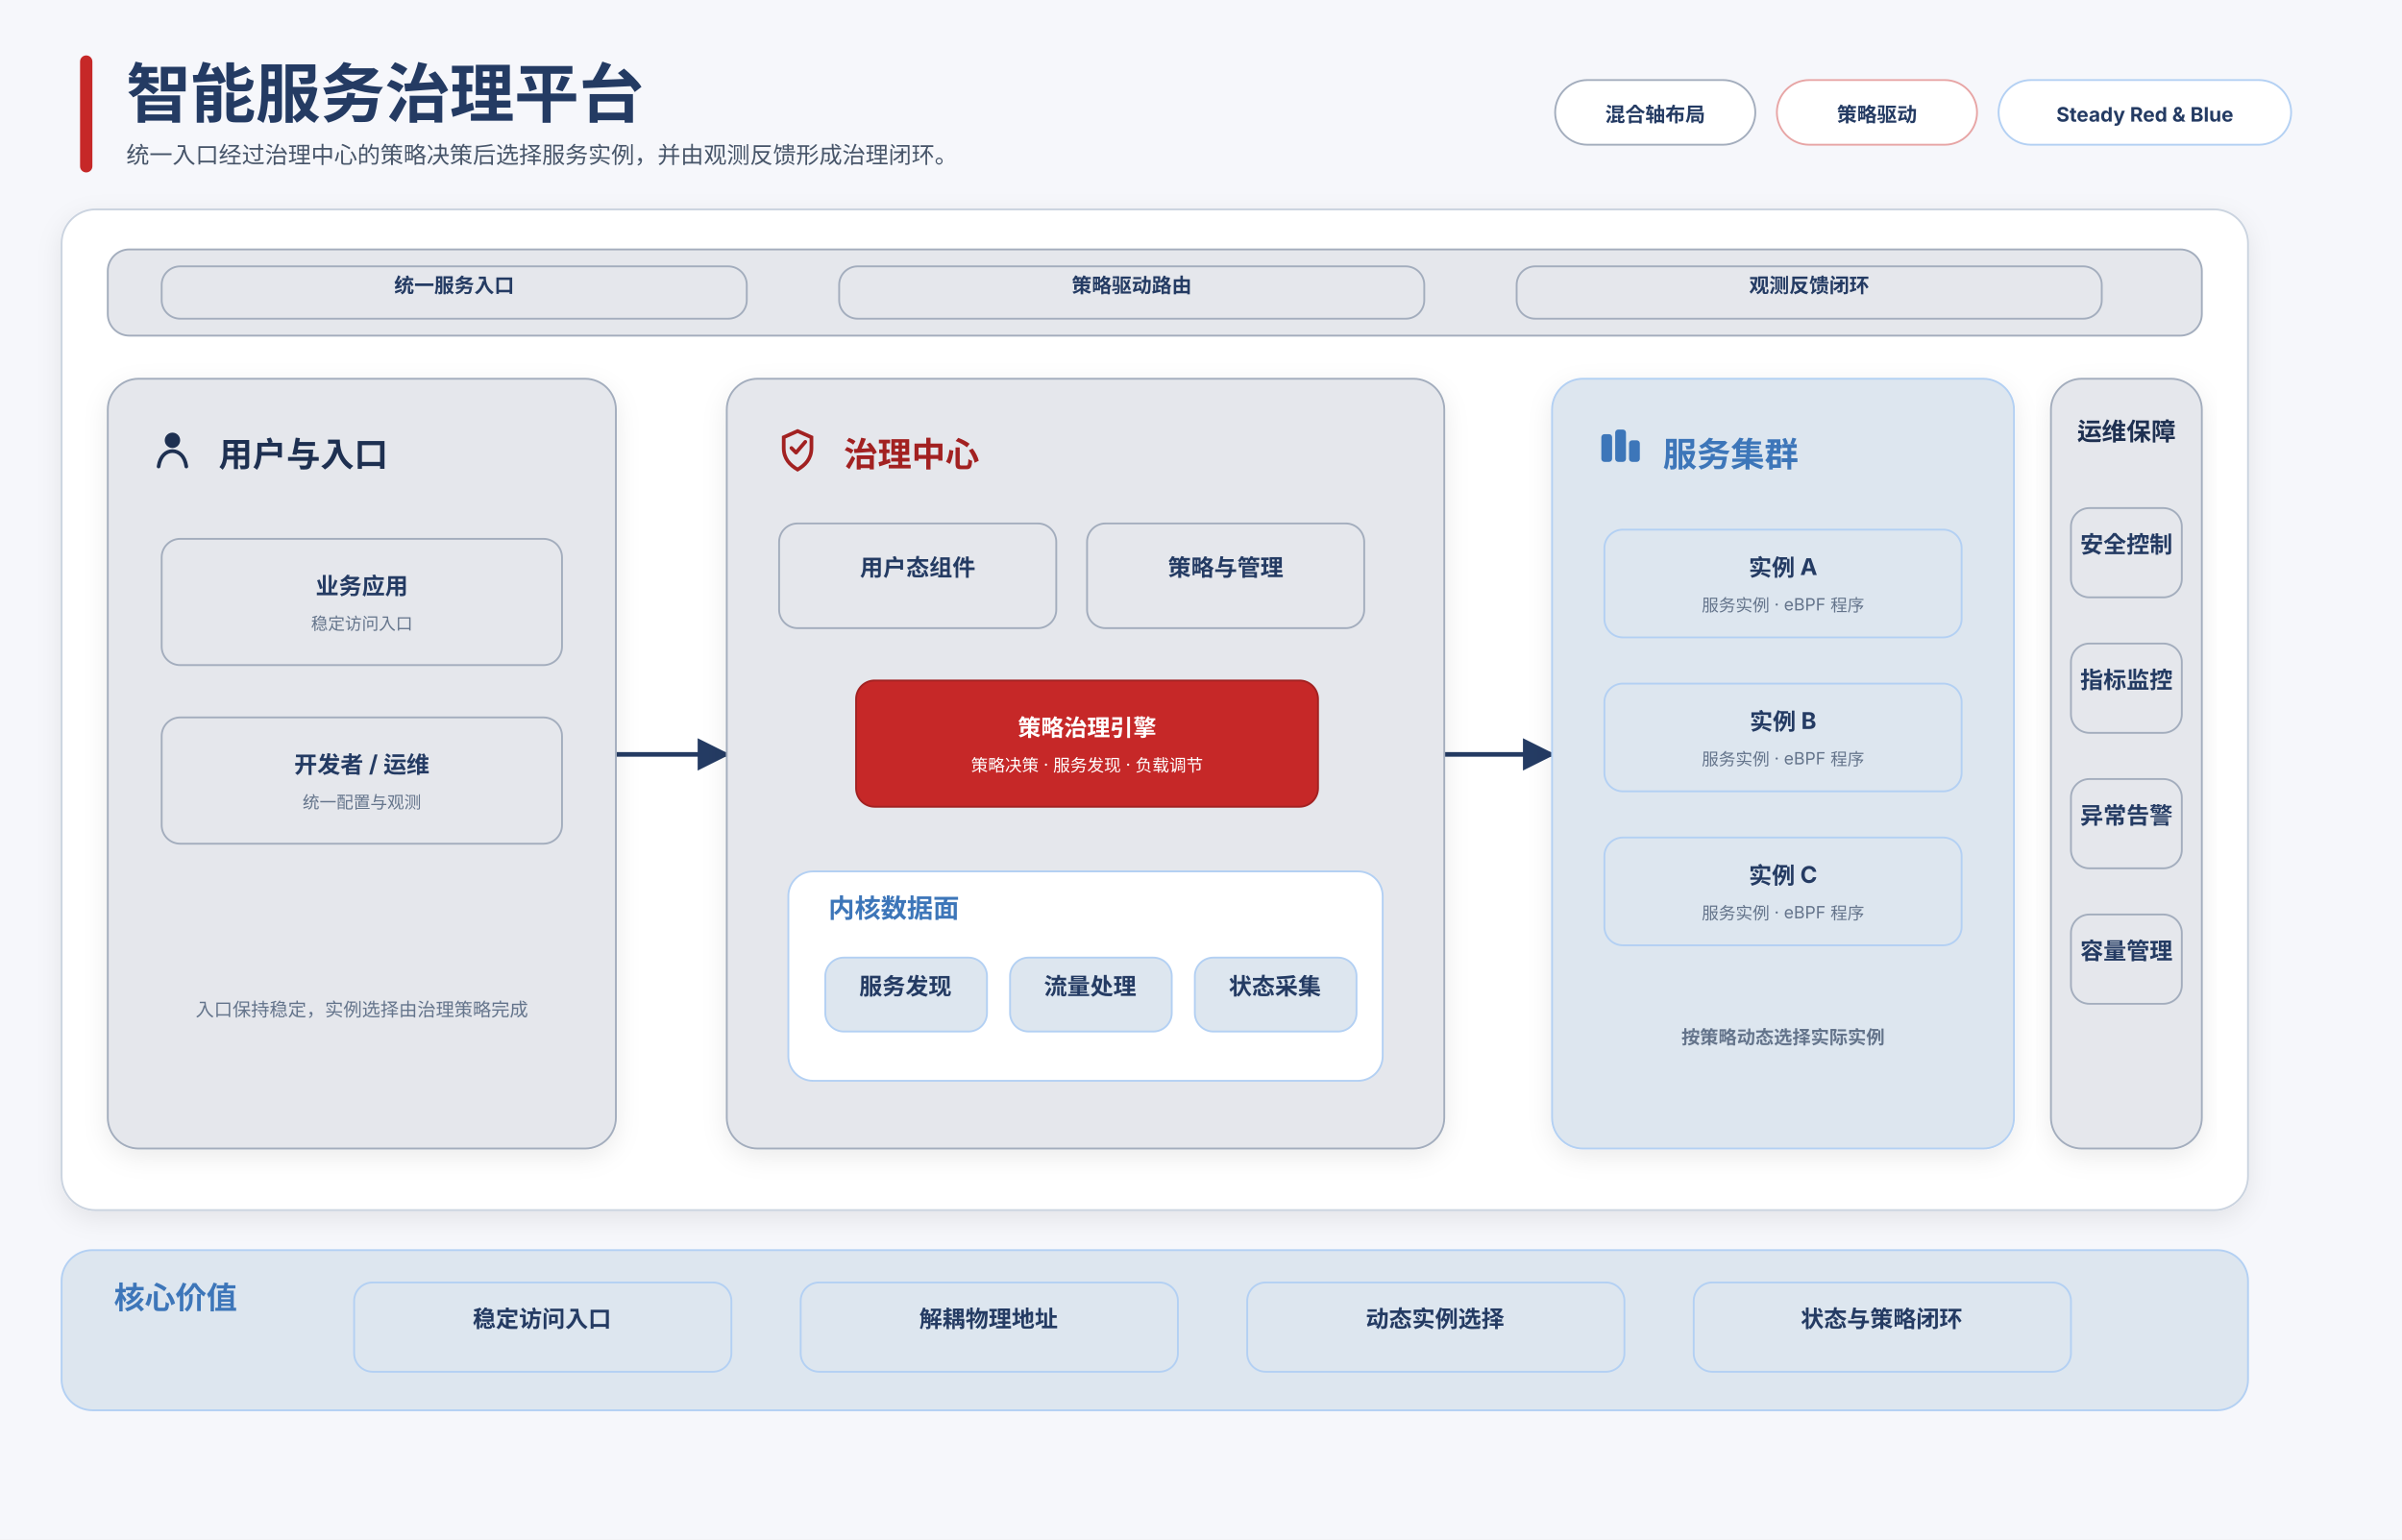
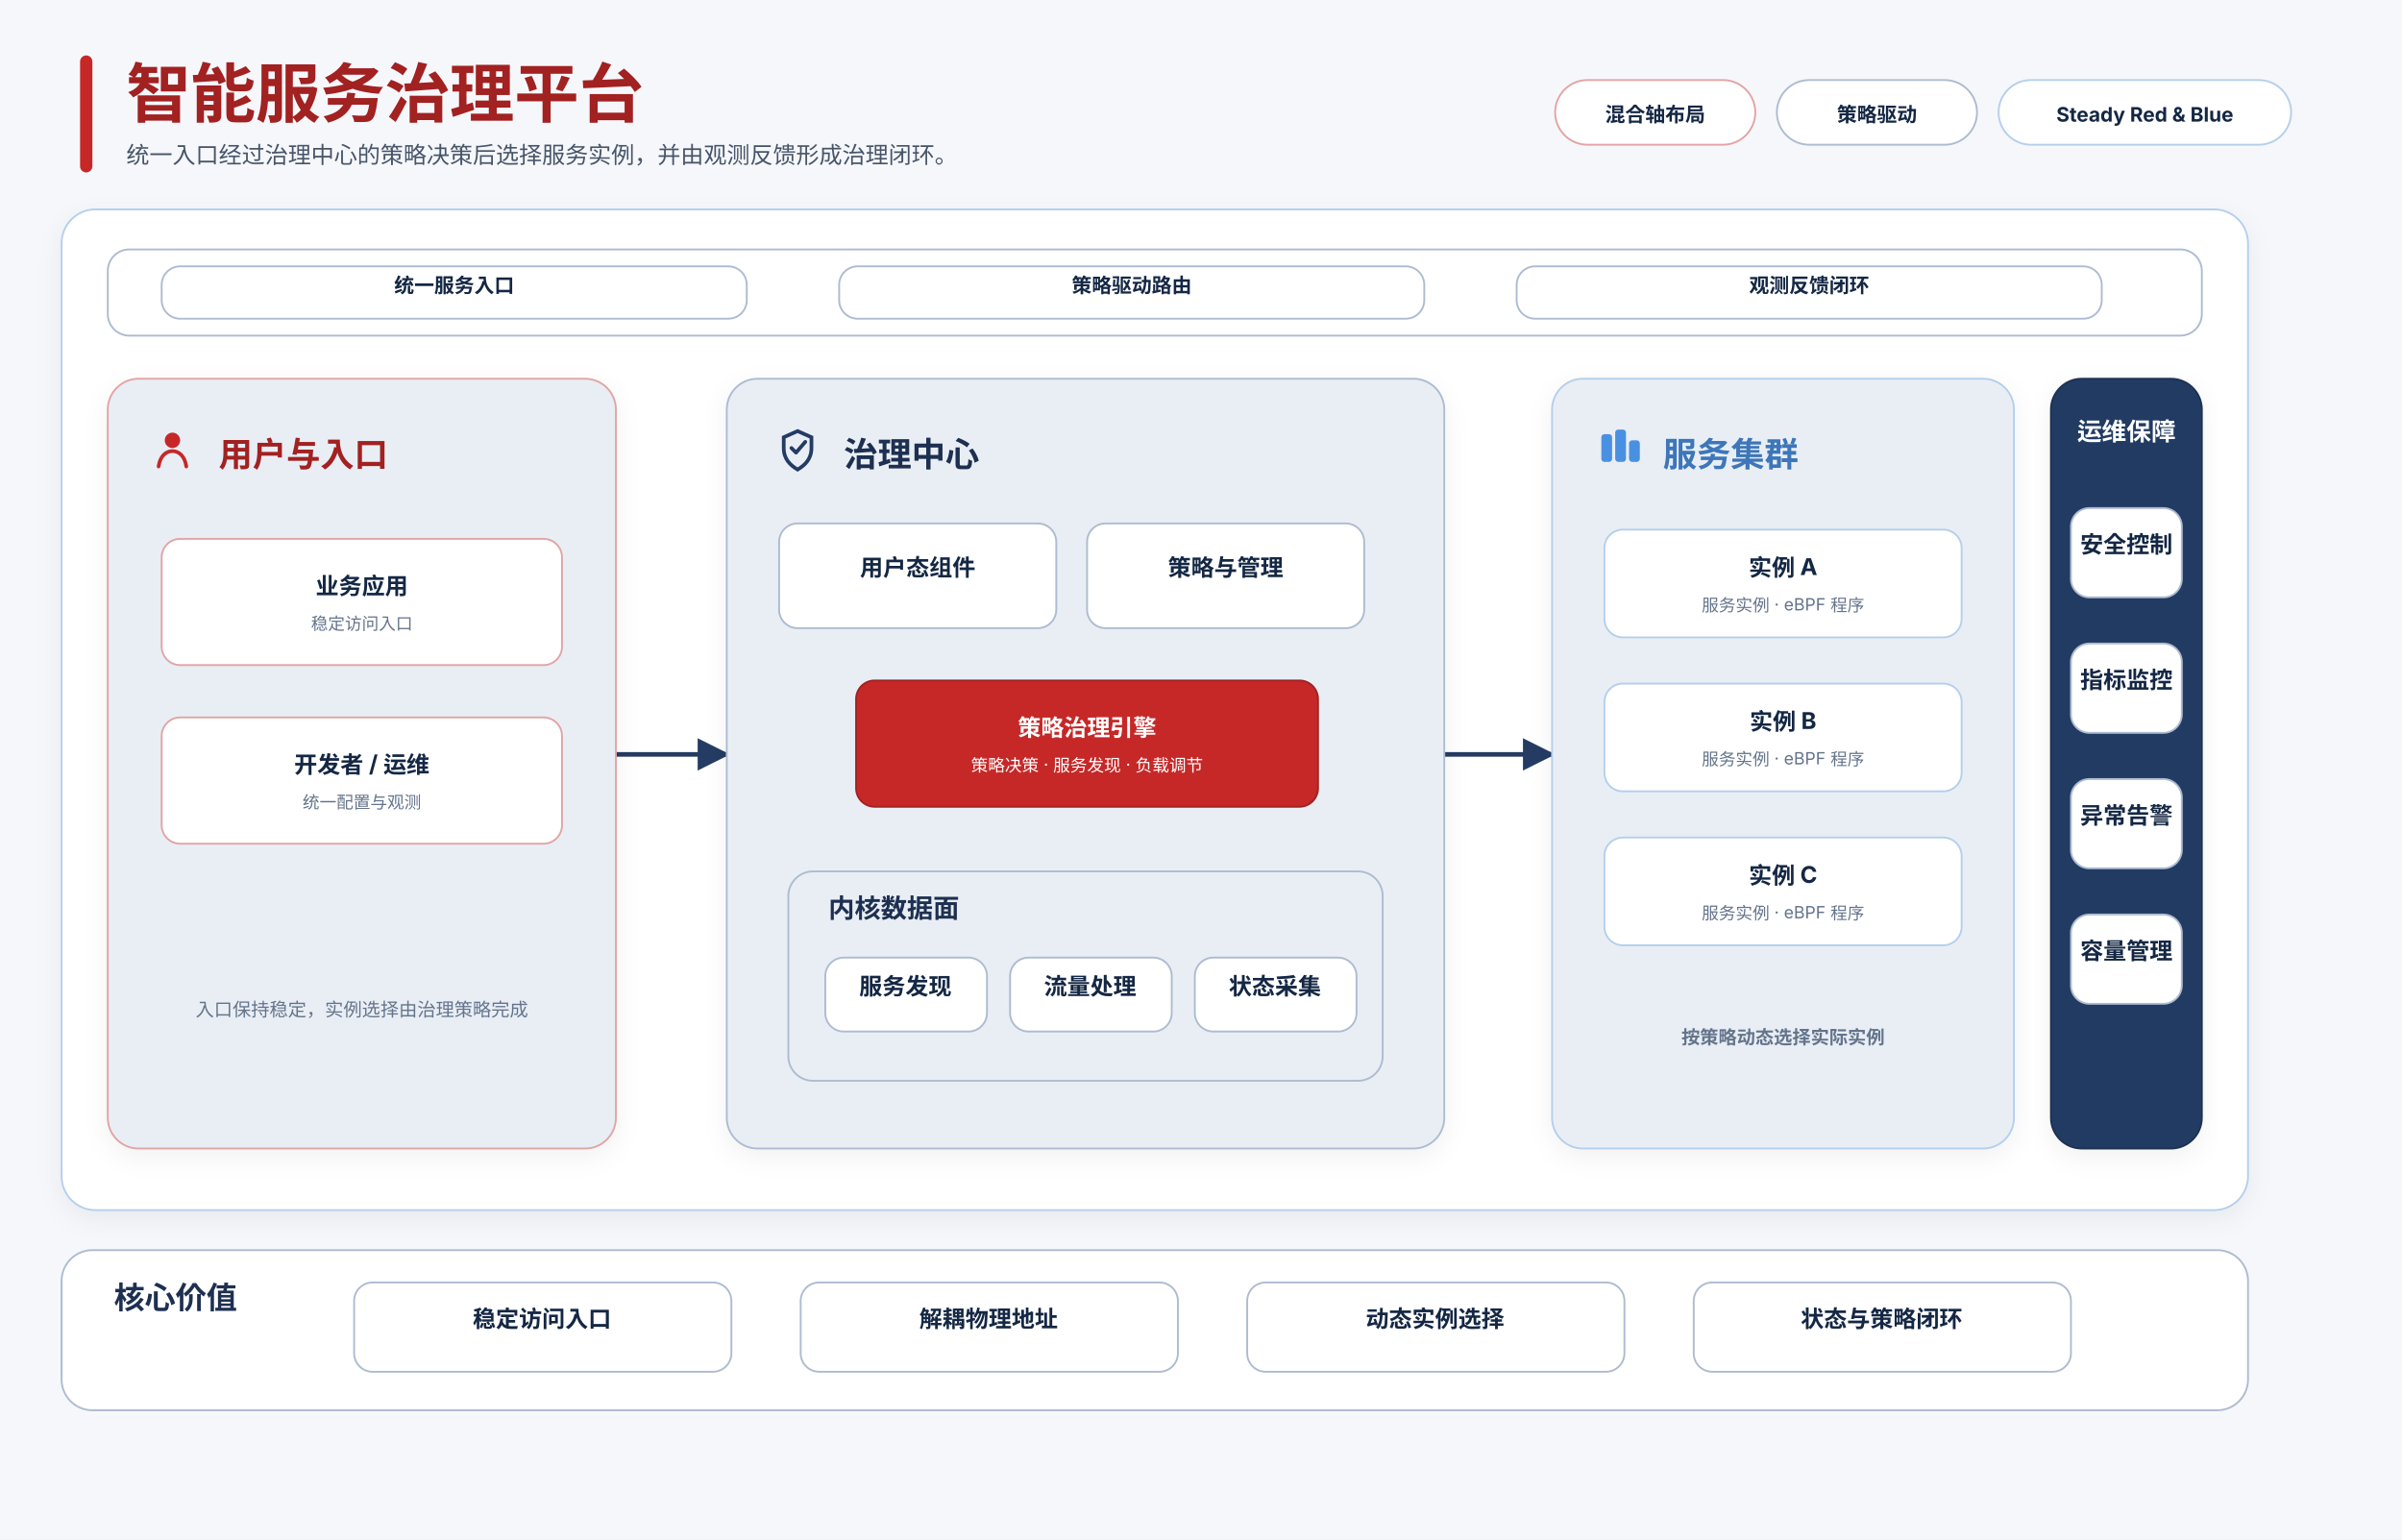
<svg xmlns="http://www.w3.org/2000/svg" width="1560" height="1000" viewBox="0 0 1560 1000" role="img" aria-labelledby="title desc" font-family="Inter, Noto Sans SC, Microsoft YaHei, Arial, sans-serif" data-theme="steady-red-blue" data-mode="light" data-layout="mixed-axis" data-dominant-axis="x" data-visual-contract="enterprise-v2" data-modules="top-band aux-column focus-node footer-band" data-generation="fresh-dsl-v1" data-spec-hash="f8750bbda36d2909951cee4f6c44d48e1fbceaea4989150b5cd4a3b91186f030">
  <defs>
    <filter id="softShadow" x="-10%" y="-10%" width="120%" height="130%">
-       <feDropShadow dx="0" dy="5" stdDeviation="8" flood-color="#0F172A" flood-opacity="0.08" />
+       <feDropShadow dx="0" dy="5" stdDeviation="8" flood-color="#0F172A" flood-opacity="0.055" />
    </filter>
    <marker id="arrow" viewBox="0 0 10 10" refX="9" refY="5" markerWidth="7" markerHeight="7" orient="auto-start-reverse">
      <path d="M0 0l10 5-10 5z" fill="context-stroke" />
    </marker>
  </defs>
  <rect width="1560" height="1000" fill="#F6F7FB" />
  <rect x="52" y="36" width="8" height="76" rx="4" fill="#C62828" />
-   <text x="82" y="76" font-size="42" fill="#243B63" font-weight="800" text-anchor="start" data-role="page-title">智能服务治理平台</text>
+   <text x="82" y="76" font-size="42" fill="#A22121" font-weight="800" text-anchor="start" data-role="page-title">智能服务治理平台</text>
  <text x="82" y="106" font-size="15" fill="#475569" font-weight="400" text-anchor="start">统一入口经过治理中心的策略决策后选择服务实例，并由观测反馈形成治理闭环。</text>
-   <rect x="1010" y="52" width="130" height="42" rx="21" fill="#FFFFFF" stroke="#A3ADBD" stroke-width="1.2" />
-   <text x="1075" y="79" font-size="13" fill="#243B63" font-weight="700" text-anchor="middle">混合轴布局</text>
-   <rect x="1154" y="52" width="130" height="42" rx="21" fill="#FFFFFF" stroke="#E7A5A5" stroke-width="1.2" />
-   <text x="1219" y="79" font-size="13" fill="#243B63" font-weight="700" text-anchor="middle">策略驱动</text>
-   <rect x="1298" y="52" width="190" height="42" rx="21" fill="#FFFFFF" stroke="#B3D0F3" stroke-width="1.2" />
-   <text x="1393" y="79" font-size="13" fill="#243B63" font-weight="700" text-anchor="middle">Steady Red &amp; Blue</text>
-   <rect x="40" y="136" width="1420" height="650" rx="22" fill="#FFFFFF" stroke="#CAD3DF" stroke-width="1.2" data-role="region" filter="url(#softShadow)" />
+   <rect x="1010" y="52" width="130" height="42" rx="21" fill="#FFFFFF" stroke="#E2A4A4" stroke-width="1.2" />
+   <text x="1075" y="79" font-size="13" fill="#142744" font-weight="700" text-anchor="middle">混合轴布局</text>
+   <rect x="1154" y="52" width="130" height="42" rx="21" fill="#FFFFFF" stroke="#AEBBD0" stroke-width="1.2" />
+   <text x="1219" y="79" font-size="13" fill="#142744" font-weight="700" text-anchor="middle">策略驱动</text>
+   <rect x="1298" y="52" width="190" height="42" rx="21" fill="#FFFFFF" stroke="#B4CFEC" stroke-width="1.2" />
+   <text x="1393" y="79" font-size="13" fill="#142744" font-weight="700" text-anchor="middle">Steady Red &amp; Blue</text>
+   <rect x="40" y="136" width="1420" height="650" rx="22" fill="#FFFFFF" stroke="#B4CFEC" stroke-width="1.2" data-role="region" filter="url(#softShadow)" />
  <g data-module="top-band" data-color-role="axis-main">
-     <rect x="70" y="162" width="1360" height="56" rx="14" fill="#E5E7EC" stroke="#A3ADBD" stroke-width="1.2" />
-     <rect x="105" y="173" width="380" height="34" rx="12" fill="#E5E7EC" stroke="#A3ADBD" stroke-width="1.2" data-role="node" data-color-role="axis-main" />
-     <text x="295" y="190" font-size="13" fill="#243B63" font-weight="700" text-anchor="middle">统一服务入口</text>
-     <rect x="545" y="173" width="380" height="34" rx="12" fill="#E5E7EC" stroke="#A3ADBD" stroke-width="1.2" data-role="node" data-color-role="axis-main" />
-     <text x="735" y="190" font-size="13" fill="#243B63" font-weight="700" text-anchor="middle">策略驱动路由</text>
-     <rect x="985" y="173" width="380" height="34" rx="12" fill="#E5E7EC" stroke="#A3ADBD" stroke-width="1.2" data-role="node" data-color-role="axis-main" />
-     <text x="1175" y="190" font-size="13" fill="#243B63" font-weight="700" text-anchor="middle">观测反馈闭环</text>
+     <rect x="70" y="162" width="1360" height="56" rx="14" fill="#FFFFFF" stroke="#AEBBD0" stroke-width="1.2" />
+     <rect x="105" y="173" width="380" height="34" rx="12" fill="#FFFFFF" stroke="#AEBBD0" stroke-width="1.2" data-role="node" data-color-role="axis-main" />
+     <text x="295" y="190" font-size="13" fill="#142744" font-weight="700" text-anchor="middle">统一服务入口</text>
+     <rect x="545" y="173" width="380" height="34" rx="12" fill="#FFFFFF" stroke="#AEBBD0" stroke-width="1.2" data-role="node" data-color-role="axis-main" />
+     <text x="735" y="190" font-size="13" fill="#142744" font-weight="700" text-anchor="middle">策略驱动路由</text>
+     <rect x="985" y="173" width="380" height="34" rx="12" fill="#FFFFFF" stroke="#AEBBD0" stroke-width="1.2" data-role="node" data-color-role="axis-main" />
+     <text x="1175" y="190" font-size="13" fill="#142744" font-weight="700" text-anchor="middle">观测反馈闭环</text>
  </g>
  <line id="edge-entry-governance" data-role="edge" data-color-role="connector" x1="400" y1="490" x2="472" y2="490" stroke="#243B63" stroke-width="3" marker-end="url(#arrow)" />
  <line id="edge-governance-provider" data-role="edge" data-color-role="connector" x1="938" y1="490" x2="1008" y2="490" stroke="#243B63" stroke-width="3" marker-end="url(#arrow)" />
-   <rect x="70" y="246" width="330" height="500" rx="20" fill="#E5E7EC" stroke="#A3ADBD" stroke-width="1.2" data-role="region" data-color-role="axis-main" filter="url(#softShadow)" />
-   <g data-role="icon" fill="#1E3051">
+   <rect x="70" y="246" width="330" height="500" rx="20" fill="#E9EEF5" stroke="#E2A4A4" stroke-width="1.2" data-role="region" data-color-role="focus" filter="url(#softShadow)" />
+   <g data-role="icon" fill="#C62828">
    <circle cx="112" cy="286" r="5" />
-     <path d="M103 303c1-7 5-10 9-10s8 3 9 10" fill="none" stroke="#1E3051" stroke-width="2.4" stroke-linecap="round" />
+     <path d="M103 303c1-7 5-10 9-10s8 3 9 10" fill="none" stroke="#C62828" stroke-width="2.4" stroke-linecap="round" />
  </g>
-   <text x="142" y="303" font-size="22" fill="#1E3051" font-weight="800" text-anchor="start">用户与入口</text>
-   <rect x="105" y="350" width="260" height="82" rx="12" fill="#E5E7EC" stroke="#A3ADBD" stroke-width="1.2" data-role="node" data-color-role="axis-main" />
-   <text x="235" y="386" font-size="15" fill="#243B63" font-weight="700" text-anchor="middle">业务应用</text>
+   <text x="142" y="303" font-size="22" fill="#A22121" font-weight="800" text-anchor="start">用户与入口</text>
+   <rect x="105" y="350" width="260" height="82" rx="12" fill="#FFFFFF" stroke="#E2A4A4" stroke-width="1.2" data-role="node" data-color-role="focus" />
+   <text x="235" y="386" font-size="15" fill="#142744" font-weight="700" text-anchor="middle">业务应用</text>
  <text x="235" y="409" font-size="11" fill="#64748B" font-weight="400" text-anchor="middle" data-text-role="auxiliary">稳定访问入口</text>
-   <rect x="105" y="466" width="260" height="82" rx="12" fill="#E5E7EC" stroke="#A3ADBD" stroke-width="1.2" data-role="node" data-color-role="axis-main" />
-   <text x="235" y="502" font-size="15" fill="#243B63" font-weight="700" text-anchor="middle">开发者 / 运维</text>
+   <rect x="105" y="466" width="260" height="82" rx="12" fill="#FFFFFF" stroke="#E2A4A4" stroke-width="1.2" data-role="node" data-color-role="focus" />
+   <text x="235" y="502" font-size="15" fill="#142744" font-weight="700" text-anchor="middle">开发者 / 运维</text>
  <text x="235" y="525" font-size="11" fill="#64748B" font-weight="400" text-anchor="middle" data-text-role="auxiliary">统一配置与观测</text>
  <text x="235" y="660" font-size="12" fill="#64748B" font-weight="400" text-anchor="middle">入口保持稳定，实例选择由治理策略完成</text>
-   <rect x="472" y="246" width="466" height="500" rx="20" fill="#E5E7EC" stroke="#A3ADBD" stroke-width="1.2" data-role="region" data-color-role="group" filter="url(#softShadow)" />
-   <g data-role="icon" fill="#A22121">
-     <path d="M518 280l9 4v7c0 7-4 11-9 14-5-3-9-7-9-14V284z" fill="none" stroke="#A22121" stroke-width="2.4" />
-     <path d="M514 291l3 3 6-7" fill="none" stroke="#A22121" stroke-width="2.4" stroke-linecap="round" stroke-linejoin="round" />
+   <rect x="472" y="246" width="466" height="500" rx="20" fill="#E9EEF5" stroke="#AEBBD0" stroke-width="1.2" data-role="region" data-color-role="side-rail" filter="url(#softShadow)" />
+   <g data-role="icon" fill="#243B63">
+     <path d="M518 280l9 4v7c0 7-4 11-9 14-5-3-9-7-9-14V284z" fill="none" stroke="#243B63" stroke-width="2.4" />
+     <path d="M514 291l3 3 6-7" fill="none" stroke="#243B63" stroke-width="2.4" stroke-linecap="round" stroke-linejoin="round" />
  </g>
-   <text x="548" y="303" font-size="22" fill="#A22121" font-weight="800" text-anchor="start">治理中心</text>
-   <rect x="506" y="340" width="180" height="68" rx="12" fill="#E5E7EC" stroke="#A3ADBD" stroke-width="1.2" data-role="node" data-color-role="group" />
-   <text x="596" y="374" font-size="15" fill="#243B63" font-weight="700" text-anchor="middle">用户态组件</text>
-   <rect x="706" y="340" width="180" height="68" rx="12" fill="#E5E7EC" stroke="#A3ADBD" stroke-width="1.2" data-role="node" data-color-role="group" />
-   <text x="796" y="374" font-size="15" fill="#243B63" font-weight="700" text-anchor="middle">策略与管理</text>
+   <text x="548" y="303" font-size="22" fill="#1E3051" font-weight="800" text-anchor="start">治理中心</text>
+   <rect x="506" y="340" width="180" height="68" rx="12" fill="#FFFFFF" stroke="#AEBBD0" stroke-width="1.2" data-role="node" data-color-role="side-rail" />
+   <text x="596" y="374" font-size="15" fill="#142744" font-weight="700" text-anchor="middle">用户态组件</text>
+   <rect x="706" y="340" width="180" height="68" rx="12" fill="#FFFFFF" stroke="#AEBBD0" stroke-width="1.2" data-role="node" data-color-role="side-rail" />
+   <text x="796" y="374" font-size="15" fill="#142744" font-weight="700" text-anchor="middle">策略与管理</text>
  <rect x="556" y="442" width="300" height="82" rx="12" fill="#C62828" stroke="#A22121" stroke-width="1.2" id="focus-engine" data-role="node" data-color-role="focus" data-visual-role="focus" data-module="focus-node" />
  <text x="706" y="478" font-size="15" fill="#FFFFFF" font-weight="700" text-anchor="middle">策略治理引擎</text>
  <text x="706" y="501" font-size="11" fill="#FFFFFF" font-weight="400" text-anchor="middle" data-text-role="auxiliary">策略决策 · 服务发现 · 负载调节</text>
-   <rect x="512" y="566" width="386" height="136" rx="16" fill="#FFFFFF" stroke="#B3D0F3" stroke-width="1.2" data-role="region" data-color-role="data-flow" />
-   <text x="538" y="596" font-size="17" fill="#3D76B9" font-weight="800" text-anchor="start">内核数据面</text>
-   <rect x="536" y="622" width="105" height="48" rx="12" fill="#DDE6EF" stroke="#B3D0F3" stroke-width="1.2" data-role="node" data-color-role="data-flow" />
-   <text x="588" y="646" font-size="15" fill="#243B63" font-weight="700" text-anchor="middle">服务发现</text>
-   <rect x="656" y="622" width="105" height="48" rx="12" fill="#DDE6EF" stroke="#B3D0F3" stroke-width="1.2" data-role="node" data-color-role="data-flow" />
-   <text x="708" y="646" font-size="15" fill="#243B63" font-weight="700" text-anchor="middle">流量处理</text>
-   <rect x="776" y="622" width="105" height="48" rx="12" fill="#DDE6EF" stroke="#B3D0F3" stroke-width="1.2" data-role="node" data-color-role="data-flow" />
-   <text x="828" y="646" font-size="15" fill="#243B63" font-weight="700" text-anchor="middle">状态采集</text>
-   <rect x="1008" y="246" width="300" height="500" rx="20" fill="#DDE6EF" stroke="#B3D0F3" stroke-width="1.2" data-role="region" data-color-role="axis-cross" filter="url(#softShadow)" />
-   <g data-role="icon" fill="#3D76B9">
+   <rect x="512" y="566" width="386" height="136" rx="16" fill="#E9EEF5" stroke="#AEBBD0" stroke-width="1.2" data-role="region" data-color-role="side-rail" />
+   <text x="538" y="596" font-size="17" fill="#1E3051" font-weight="800" text-anchor="start">内核数据面</text>
+   <rect x="536" y="622" width="105" height="48" rx="12" fill="#FFFFFF" stroke="#AEBBD0" stroke-width="1.2" data-role="node" data-color-role="side-rail" />
+   <text x="588" y="646" font-size="15" fill="#142744" font-weight="700" text-anchor="middle">服务发现</text>
+   <rect x="656" y="622" width="105" height="48" rx="12" fill="#FFFFFF" stroke="#AEBBD0" stroke-width="1.2" data-role="node" data-color-role="side-rail" />
+   <text x="708" y="646" font-size="15" fill="#142744" font-weight="700" text-anchor="middle">流量处理</text>
+   <rect x="776" y="622" width="105" height="48" rx="12" fill="#FFFFFF" stroke="#AEBBD0" stroke-width="1.2" data-role="node" data-color-role="side-rail" />
+   <text x="828" y="646" font-size="15" fill="#142744" font-weight="700" text-anchor="middle">状态采集</text>
+   <rect x="1008" y="246" width="300" height="500" rx="20" fill="#E9EEF5" stroke="#B4CFEC" stroke-width="1.2" data-role="region" data-color-role="axis-cross" filter="url(#softShadow)" />
+   <g data-role="icon" fill="#4A90E2">
    <rect x="1040" y="282" width="7" height="18" rx="2" />
    <rect x="1049" y="279" width="7" height="21" rx="2" />
    <rect x="1058" y="286" width="7" height="14" rx="2" />
  </g>
  <text x="1080" y="303" font-size="22" fill="#3D76B9" font-weight="800" text-anchor="start">服务集群</text>
-   <rect x="1042" y="344" width="232" height="70" rx="12" fill="#DDE6EF" stroke="#B3D0F3" stroke-width="1.2" data-role="node" data-color-role="axis-cross" />
-   <text x="1158" y="374" font-size="15" fill="#243B63" font-weight="700" text-anchor="middle">实例 A</text>
+   <rect x="1042" y="344" width="232" height="70" rx="12" fill="#FFFFFF" stroke="#B4CFEC" stroke-width="1.2" data-role="node" data-color-role="axis-cross" />
+   <text x="1158" y="374" font-size="15" fill="#142744" font-weight="700" text-anchor="middle">实例 A</text>
  <text x="1158" y="397" font-size="11" fill="#64748B" font-weight="400" text-anchor="middle" data-text-role="auxiliary">服务实例 · eBPF 程序</text>
-   <rect x="1042" y="444" width="232" height="70" rx="12" fill="#DDE6EF" stroke="#B3D0F3" stroke-width="1.2" data-role="node" data-color-role="axis-cross" />
-   <text x="1158" y="474" font-size="15" fill="#243B63" font-weight="700" text-anchor="middle">实例 B</text>
+   <rect x="1042" y="444" width="232" height="70" rx="12" fill="#FFFFFF" stroke="#B4CFEC" stroke-width="1.2" data-role="node" data-color-role="axis-cross" />
+   <text x="1158" y="474" font-size="15" fill="#142744" font-weight="700" text-anchor="middle">实例 B</text>
  <text x="1158" y="497" font-size="11" fill="#64748B" font-weight="400" text-anchor="middle" data-text-role="auxiliary">服务实例 · eBPF 程序</text>
-   <rect x="1042" y="544" width="232" height="70" rx="12" fill="#DDE6EF" stroke="#B3D0F3" stroke-width="1.2" data-role="node" data-color-role="axis-cross" />
-   <text x="1158" y="574" font-size="15" fill="#243B63" font-weight="700" text-anchor="middle">实例 C</text>
+   <rect x="1042" y="544" width="232" height="70" rx="12" fill="#FFFFFF" stroke="#B4CFEC" stroke-width="1.2" data-role="node" data-color-role="axis-cross" />
+   <text x="1158" y="574" font-size="15" fill="#142744" font-weight="700" text-anchor="middle">实例 C</text>
  <text x="1158" y="597" font-size="11" fill="#64748B" font-weight="400" text-anchor="middle" data-text-role="auxiliary">服务实例 · eBPF 程序</text>
  <text x="1158" y="678" font-size="12" fill="#64748B" font-weight="600" text-anchor="middle">按策略动态选择实际实例</text>
  <g data-module="aux-column" data-color-role="side-rail">
-     <rect x="1332" y="246" width="98" height="500" rx="20" fill="#E5E7EC" stroke="#A3ADBD" stroke-width="1.2" data-role="region" data-color-role="side-rail" filter="url(#softShadow)" />
-     <text x="1381" y="286" font-size="16" fill="#1E3051" font-weight="800" text-anchor="middle">运维保障</text>
-     <rect x="1345" y="330" width="72" height="58" rx="12" fill="#E5E7EC" stroke="#A3ADBD" stroke-width="1.2" data-role="node" data-color-role="side-rail" />
-     <text x="1381" y="359" font-size="15" fill="#243B63" font-weight="700" text-anchor="middle">安全控制</text>
-     <rect x="1345" y="418" width="72" height="58" rx="12" fill="#E5E7EC" stroke="#A3ADBD" stroke-width="1.2" data-role="node" data-color-role="side-rail" />
-     <text x="1381" y="447" font-size="15" fill="#243B63" font-weight="700" text-anchor="middle">指标监控</text>
-     <rect x="1345" y="506" width="72" height="58" rx="12" fill="#E5E7EC" stroke="#A3ADBD" stroke-width="1.2" data-role="node" data-color-role="side-rail" />
-     <text x="1381" y="535" font-size="15" fill="#243B63" font-weight="700" text-anchor="middle">异常告警</text>
-     <rect x="1345" y="594" width="72" height="58" rx="12" fill="#E5E7EC" stroke="#A3ADBD" stroke-width="1.2" data-role="node" data-color-role="side-rail" />
-     <text x="1381" y="623" font-size="15" fill="#243B63" font-weight="700" text-anchor="middle">容量管理</text>
+     <rect x="1332" y="246" width="98" height="500" rx="20" fill="#243B63" stroke="#1E3051" stroke-width="1.2" data-role="region" data-color-role="side-rail" filter="url(#softShadow)" />
+     <text x="1381" y="286" font-size="16" fill="#FFFFFF" font-weight="800" text-anchor="middle">运维保障</text>
+     <rect x="1345" y="330" width="72" height="58" rx="12" fill="#FFFFFF" stroke="#AEBBD0" stroke-width="1.2" data-role="node" data-color-role="side-rail" />
+     <text x="1381" y="359" font-size="15" fill="#142744" font-weight="700" text-anchor="middle">安全控制</text>
+     <rect x="1345" y="418" width="72" height="58" rx="12" fill="#FFFFFF" stroke="#AEBBD0" stroke-width="1.2" data-role="node" data-color-role="side-rail" />
+     <text x="1381" y="447" font-size="15" fill="#142744" font-weight="700" text-anchor="middle">指标监控</text>
+     <rect x="1345" y="506" width="72" height="58" rx="12" fill="#FFFFFF" stroke="#AEBBD0" stroke-width="1.2" data-role="node" data-color-role="side-rail" />
+     <text x="1381" y="535" font-size="15" fill="#142744" font-weight="700" text-anchor="middle">异常告警</text>
+     <rect x="1345" y="594" width="72" height="58" rx="12" fill="#FFFFFF" stroke="#AEBBD0" stroke-width="1.2" data-role="node" data-color-role="side-rail" />
+     <text x="1381" y="623" font-size="15" fill="#142744" font-weight="700" text-anchor="middle">容量管理</text>
  </g>
-   <g data-module="footer-band" data-color-role="data-flow">
-     <rect x="40" y="812" width="1420" height="104" rx="20" fill="#DDE6EF" stroke="#B3D0F3" stroke-width="1.2" data-role="region" data-color-role="data-flow" />
-     <text x="74" y="850" font-size="20" fill="#3D76B9" font-weight="800" text-anchor="start">核心价值</text>
-     <rect x="230" y="833" width="245" height="58" rx="12" fill="#DDE6EF" stroke="#B3D0F3" stroke-width="1.2" data-role="node" data-color-role="data-flow" />
-     <text x="352" y="862" font-size="15" fill="#243B63" font-weight="700" text-anchor="middle">稳定访问入口</text>
-     <rect x="520" y="833" width="245" height="58" rx="12" fill="#DDE6EF" stroke="#B3D0F3" stroke-width="1.2" data-role="node" data-color-role="data-flow" />
-     <text x="642" y="862" font-size="15" fill="#243B63" font-weight="700" text-anchor="middle">解耦物理地址</text>
-     <rect x="810" y="833" width="245" height="58" rx="12" fill="#DDE6EF" stroke="#B3D0F3" stroke-width="1.2" data-role="node" data-color-role="data-flow" />
-     <text x="932" y="862" font-size="15" fill="#243B63" font-weight="700" text-anchor="middle">动态实例选择</text>
-     <rect x="1100" y="833" width="245" height="58" rx="12" fill="#DDE6EF" stroke="#B3D0F3" stroke-width="1.2" data-role="node" data-color-role="data-flow" />
-     <text x="1222" y="862" font-size="15" fill="#243B63" font-weight="700" text-anchor="middle">状态与策略闭环</text>
+   <g data-module="footer-band" data-color-role="side-rail">
+     <rect x="40" y="812" width="1420" height="104" rx="20" fill="#FFFFFF" stroke="#AEBBD0" stroke-width="1.2" data-role="region" data-color-role="side-rail" />
+     <text x="74" y="850" font-size="20" fill="#1E3051" font-weight="800" text-anchor="start">核心价值</text>
+     <rect x="230" y="833" width="245" height="58" rx="12" fill="#FFFFFF" stroke="#AEBBD0" stroke-width="1.2" data-role="node" data-color-role="side-rail" />
+     <text x="352" y="862" font-size="15" fill="#142744" font-weight="700" text-anchor="middle">稳定访问入口</text>
+     <rect x="520" y="833" width="245" height="58" rx="12" fill="#FFFFFF" stroke="#AEBBD0" stroke-width="1.2" data-role="node" data-color-role="side-rail" />
+     <text x="642" y="862" font-size="15" fill="#142744" font-weight="700" text-anchor="middle">解耦物理地址</text>
+     <rect x="810" y="833" width="245" height="58" rx="12" fill="#FFFFFF" stroke="#AEBBD0" stroke-width="1.2" data-role="node" data-color-role="side-rail" />
+     <text x="932" y="862" font-size="15" fill="#142744" font-weight="700" text-anchor="middle">动态实例选择</text>
+     <rect x="1100" y="833" width="245" height="58" rx="12" fill="#FFFFFF" stroke="#AEBBD0" stroke-width="1.2" data-role="node" data-color-role="side-rail" />
+     <text x="1222" y="862" font-size="15" fill="#142744" font-weight="700" text-anchor="middle">状态与策略闭环</text>
  </g>
</svg>
